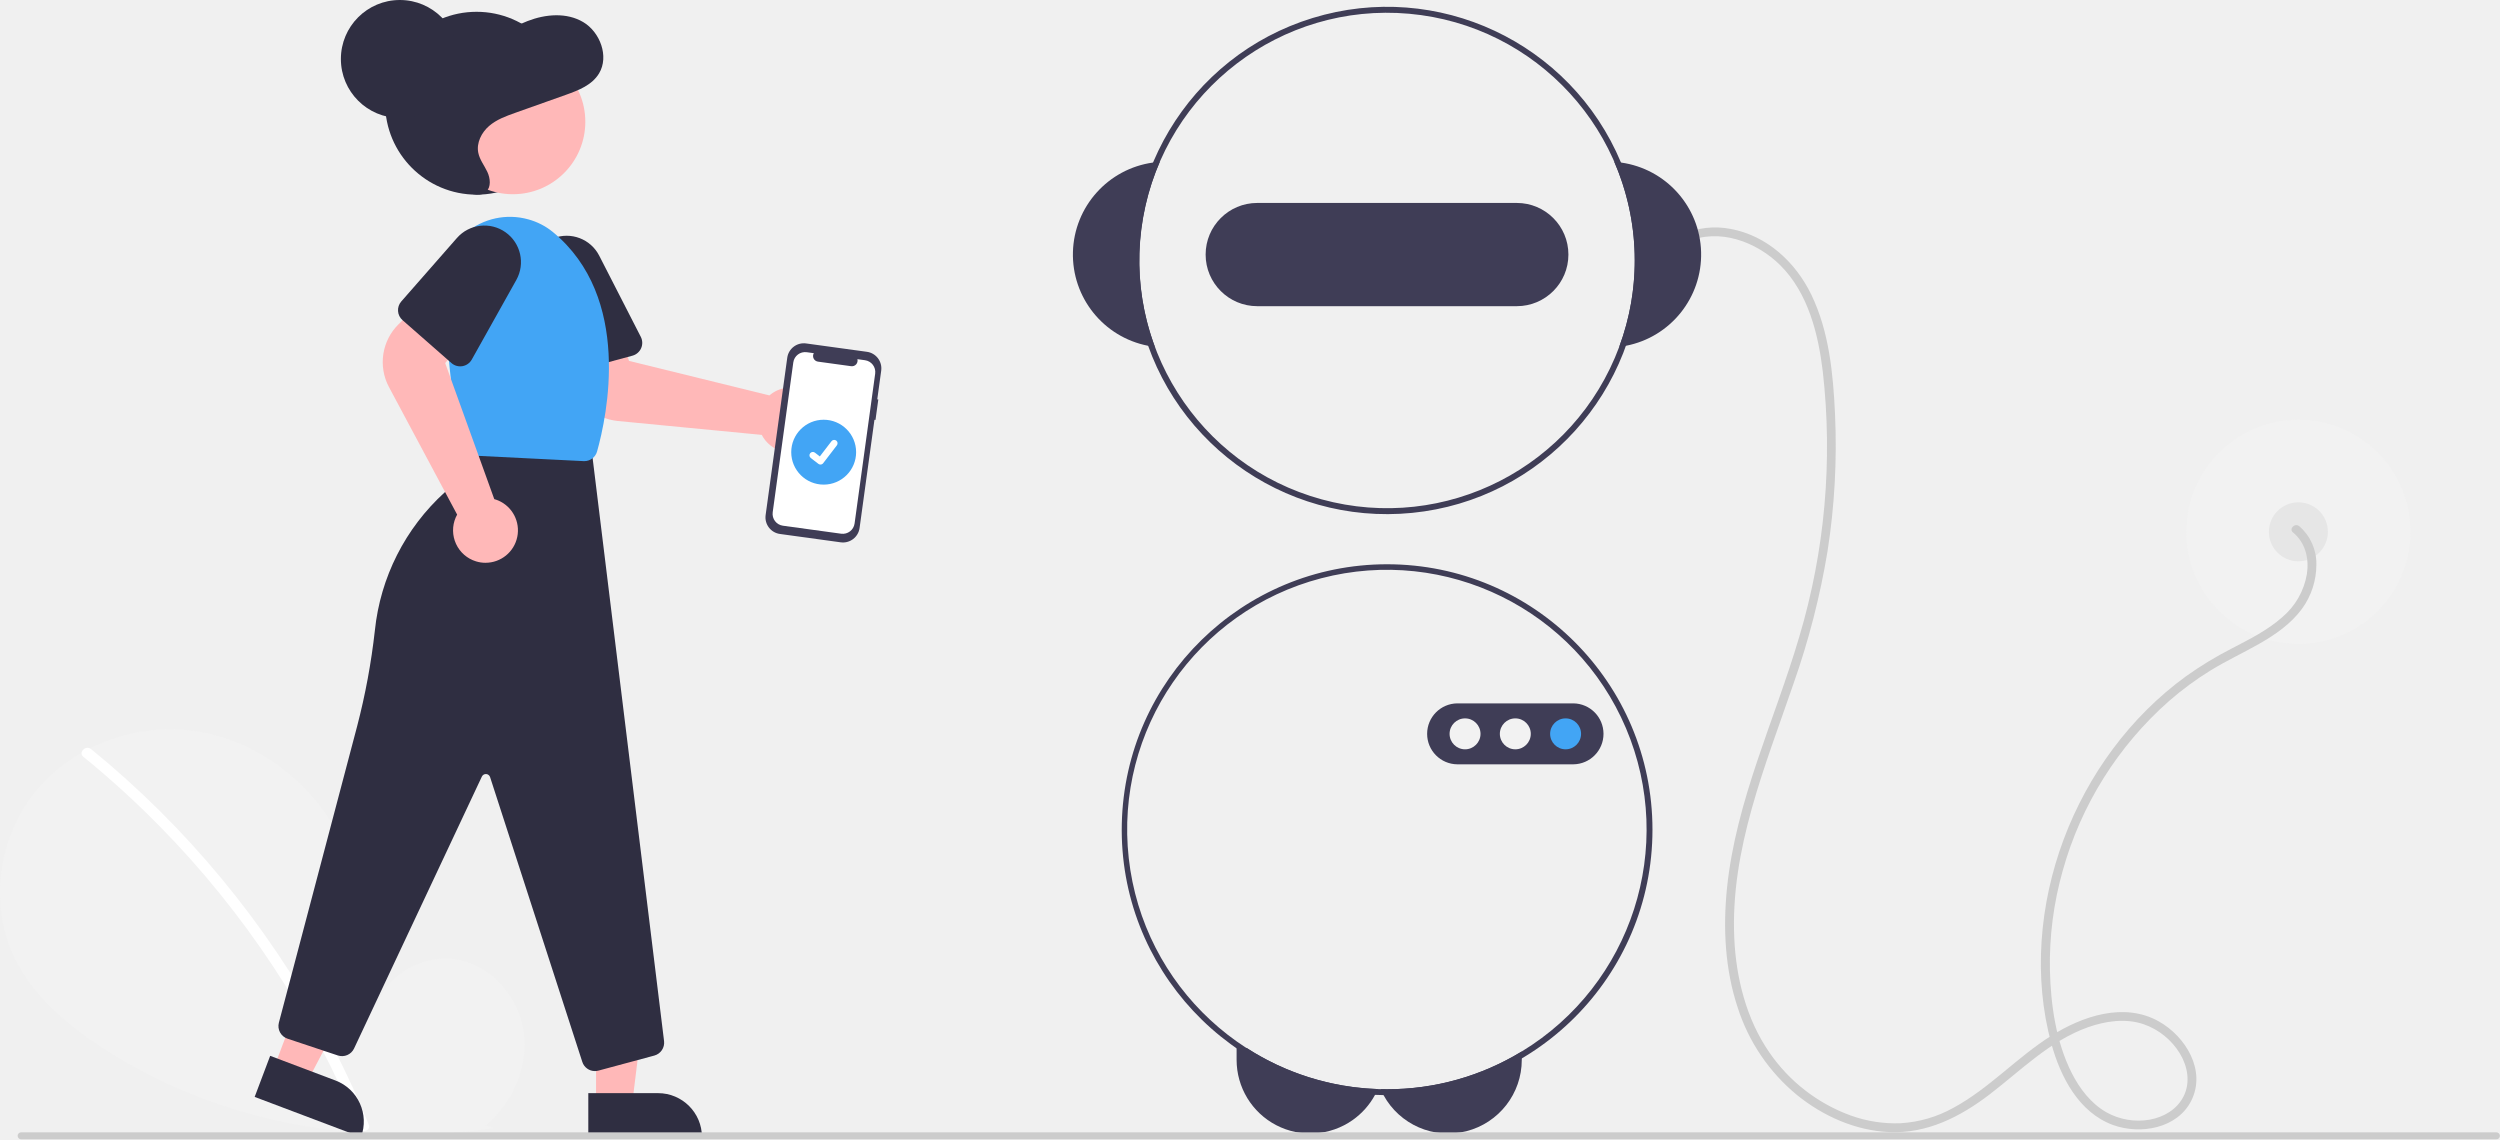
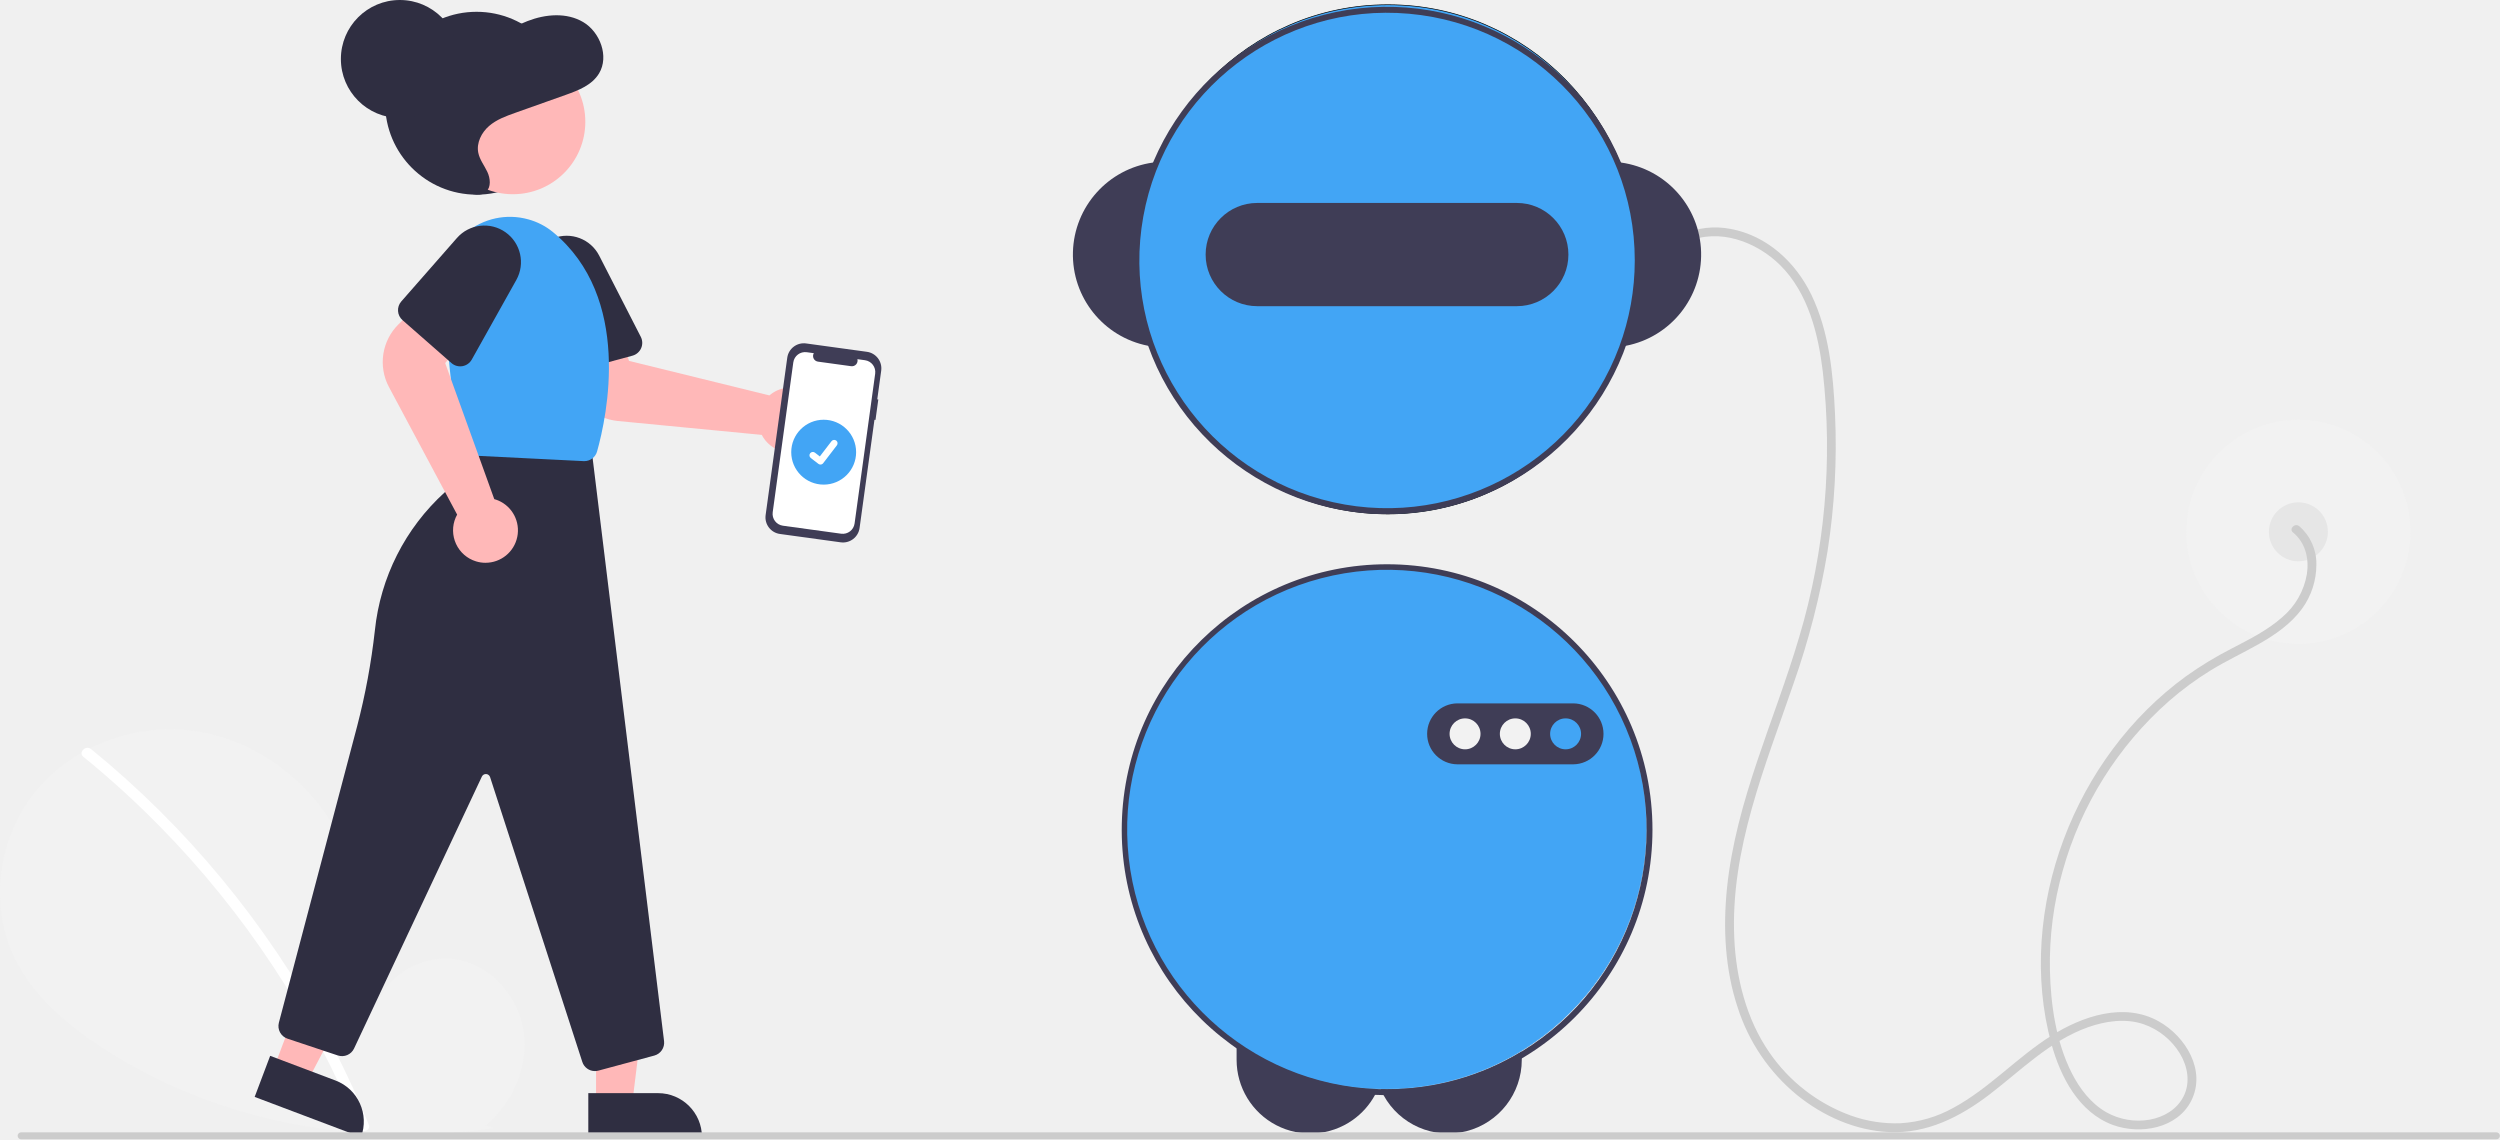
- <svg xmlns="http://www.w3.org/2000/svg" id="a0b49279-671d-4bdd-aed5-fc41abe79aaa" data-name="Layer 1" width="847.62" height="386.288" viewBox="0 0 847.62 386.288">
-   <circle cx="779.266" cy="180.31" r="38" fill="#f2f2f2" />
-   <circle cx="779.266" cy="180.31" r="10" fill="#e6e6e6" />
-   <path d="M953.629,437.379c4.212,3.436,5.496,8.853,4.712,14.082a24.452,24.452,0,0,1-8.394,14.681c-5.009,4.452-11.119,7.461-17.014,10.542a123.752,123.752,0,0,0-15.575,9.455c-18.961,13.781-33.285,33.403-41.483,55.3-8.184,21.86-10.38,46.672-4.161,69.327,3.077,11.209,9.302,23.303,20.898,27.521,9.244,3.362,21.864,1.196,26.571-8.33,5.056-10.234-1.998-21.737-11.084-26.818-11.778-6.586-25.847-1.773-36.441,4.893-11.663,7.339-21.039,17.871-33.215,24.448a41.739,41.739,0,0,1-17.844,5.205,44.69,44.69,0,0,1-16.909-2.612,57.273,57.273,0,0,1-27.662-21.471c-7.734-11.243-11.196-25.025-11.828-38.525-1.413-30.206,10.52-58.465,20.094-86.477a264.211,264.211,0,0,0,11.519-44.86,232.406,232.406,0,0,0,2.545-46.388c-.634-13.714-1.986-28.054-8.039-40.579-5.322-11.013-15.049-20.027-27.346-22.3a27.277,27.277,0,0,0-16.439,1.888c-1.754.8-.231,3.387,1.514,2.59,10.883-4.965,23.746-.134,31.784,7.882,9.386,9.361,12.833,23.184,14.364,35.939a225.589,225.589,0,0,1-7.968,89.993c-8.347,28.352-21.476,55.521-24.506,85.226-1.382,13.555-.672,27.567,3.66,40.565a63.359,63.359,0,0,0,20.078,29.566c8.842,7.148,19.72,12.019,31.171,12.561,12.854.609,24.127-5.122,34.1-12.745,10.681-8.165,20.509-18.239,33.447-22.817,5.899-2.087,12.617-3.061,18.673-1.052a23.43,23.43,0,0,1,12.452,10.012c2.63,4.374,3.601,9.842,1.2,14.541-2.257,4.418-6.662,6.973-11.431,7.847a22.18,22.18,0,0,1-14.724-2.502c-5.224-2.984-9.047-7.991-11.725-13.281-5.34-10.55-7.135-23.107-7.407-34.817a115.287,115.287,0,0,1,4.348-33.853,119.456,119.456,0,0,1,36.089-57.529,105.961,105.961,0,0,1,13.974-10.289c5.38-3.316,11.123-5.966,16.607-9.094,5.397-3.079,10.715-6.757,14.432-11.823a25.435,25.435,0,0,0,4.887-14.951,16.766,16.766,0,0,0-5.804-13.072c-1.484-1.211-3.619.9-2.121,2.121Z" transform="translate(-176.1901 -256.856)" fill="#ccc" />
-   <path d="M598.876,612.166a87.339,87.339,0,0,0,44.47,13.94,20.85,20.85,0,0,1-.95,1.96,25.067,25.067,0,0,1-7.6,8.55,24.969,24.969,0,0,1-39.34-20.42v-4.03Z" transform="translate(-176.1901 -256.856)" fill="#3f3d56" />
-   <path d="M692.146,613.346v2.85a24.961,24.961,0,0,1-46.88,11.95,20.848,20.848,0,0,1-.99-2.01c.73.02,1.45.03,2.18.03A87.467,87.467,0,0,0,692.146,613.346Z" transform="translate(-176.1901 -256.856)" fill="#3f3d56" />
-   <path d="M725.786,311.966c-.75-.11-1.51-.18-2.27-.23a83.981,83.981,0,0,1,1.67,62.71c.76-.09,1.51-.21,2.26-.35a31.502,31.502,0,0,0-1.66-62.13Z" transform="translate(-176.1901 -256.856)" fill="#3f3d56" />
-   <path d="M569.396,311.736c-.76.05-1.52.12-2.27.23a31.502,31.502,0,0,0-1.66,62.13c.75.14,1.5.26,2.26.35a83.981,83.981,0,0,1,1.67-62.71Z" transform="translate(-176.1901 -256.856)" fill="#3f3d56" />
-   <path d="M725.786,311.966a85.997,85.997,0,1,0,6.67,33.2A86.115,86.115,0,0,0,725.786,311.966Zm-.6,62.48a83.981,83.981,0,1,1,5.27-29.28A84.122,84.122,0,0,1,725.186,374.446Z" transform="translate(-176.1901 -256.856)" fill="#3f3d56" />
-   <path d="M690.456,325.666h-88a17.5,17.5,0,0,0,0,35h88a17.5,17.5,0,0,0,0-35Z" transform="translate(-176.1901 -256.856)" fill="#3f3d56" />
-   <path d="M646.456,448.166a89.997,89.997,0,0,0-4.06,179.9c.95.05,1.91.08,2.87.08.4.02.79.02,1.19.02a90,90,0,0,0,0-180Zm45.69,165.18a87.467,87.467,0,0,1-45.69,12.82c-.73,0-1.45-.01-2.18-.03q-.465,0-.93-.03a88.051,88.051,0,1,1,48.8-12.76Z" transform="translate(-176.1901 -256.856)" fill="#3f3d56" />
-   <path d="M709.623,515.999h-39.334a10.334,10.334,0,0,1,0-20.667h39.334a10.334,10.334,0,0,1,0,20.667Z" transform="translate(-176.1901 -256.856)" fill="#3f3d56" />
-   <circle cx="496.722" cy="248.81" r="5.244" fill="#f2f2f2" />
-   <circle cx="513.766" cy="248.81" r="5.244" fill="#f2f2f2" />
-   <circle cx="530.811" cy="248.81" r="5.244" fill="#42a5f5" />
-   <path d="M340.816,638.554c8.993-7.599,14.455-19.602,13.022-31.288s-10.305-22.428-21.813-24.91-24.628,4.388-28.123,15.63c-1.924-21.674-4.141-44.257-15.664-62.715-10.434-16.713-28.507-28.672-48.093-30.811s-40.208,5.941-52.424,21.4-15.206,37.934-6.651,55.682c6.302,13.075,17.914,22.805,30.079,30.721,38.813,25.255,86.96,33.788,132.772,27.046Z" transform="translate(-176.1901 -256.856)" fill="#f2f2f2" />
-   <path d="M207.089,510.848a317.625,317.625,0,0,1,44.264,43.954,322.163,322.163,0,0,1,34.908,51.663,320.844,320.844,0,0,1,14.948,31.651c.898,2.2-2.675,3.158-3.562.982A315.276,315.276,0,0,0,268.839,584.593a317.26,317.26,0,0,0-38.636-47.729A316.501,316.501,0,0,0,204.477,513.46c-1.844-1.502.783-4.102,2.612-2.612Z" transform="translate(-176.1901 -256.856)" fill="#fff" />
-   <circle cx="161.576" cy="35" r="31" fill="#2f2e41" />
-   <path d="M453.384,405.367a10.778,10.778,0,0,1-2.149,2.373,11.002,11.002,0,0,1-16.227-2.498,10.24,10.24,0,0,1-.537-.938l-48.85-4.713a18.013,18.013,0,0,1-15.887-14.5l-2.773-14.617,19.064-2.966,3.421,11.709,47.628,11.699a10.49,10.49,0,0,1,1.17-.89,11.003,11.003,0,0,1,15.139,15.341Z" transform="translate(-176.1901 -256.856)" fill="#ffb8b8" />
-   <path d="M390.618,377.45l-21.296,5.753a4.505,4.505,0,0,1-5.518-3.171l-7.459-27.612a12.399,12.399,0,0,1,23.004-8.888l14.1,27.521A4.5,4.5,0,0,1,390.618,377.45Z" transform="translate(-176.1901 -256.856)" fill="#2f2e41" />
-   <polygon points="202.092 374.133 214.351 374.133 220.184 326.845 202.089 326.846 202.092 374.133" fill="#ffb8b8" />
-   <path d="M375.655,627.486h38.531a0,0,0,0,1,0,0v14.887a0,0,0,0,1,0,0H390.542a14.887,14.887,0,0,1-14.887-14.887v0A0,0,0,0,1,375.655,627.486Z" transform="translate(613.6792 1012.984) rotate(179.9974)" fill="#2f2e41" />
-   <polygon points="92.822 362.185 104.292 366.515 126.454 324.337 109.526 317.946 92.822 362.185" fill="#ffb8b8" />
-   <path d="M263.921,621.161h38.531a0,0,0,0,1,0,0v14.887a0,0,0,0,1,0,0H278.808a14.887,14.887,0,0,1-14.887-14.887v0A0,0,0,0,1,263.921,621.161Z" transform="translate(149.8827 1059.861) rotate(-159.3148)" fill="#2f2e41" />
-   <path d="M377.895,620.005a4.497,4.497,0,0,1-4.276-3.114L342.351,520.327a1.5,1.5,0,0,0-2.785-.177l-43.334,92.201a4.504,4.504,0,0,1-5.495,2.355L273.669,609.017a4.509,4.509,0,0,1-2.928-5.418l26.544-100.547a229.082,229.082,0,0,0,6.003-32.427,73.51,73.51,0,0,1,23.717-46.877,34.205,34.205,0,0,0,10.766-20.463l.072-.503,38.874,6.138,24.624,200.929a4.52,4.52,0,0,1-3.297,4.892l-18.974,5.108A4.48,4.48,0,0,1,377.895,620.005Z" transform="translate(-176.1901 -256.856)" fill="#2f2e41" />
-   <circle cx="173.891" cy="41.291" r="24.561" fill="#ffb8b8" />
-   <path d="M374.301,413.205c-.077,0-.154-.002-.231-.006L335.534,411.272a4.475,4.475,0,0,1-4.252-4.035l-5.264-51.328a23.172,23.172,0,0,1,29.324-24.67h0a22.474,22.474,0,0,1,8.246,4.242c27.108,22.262,18.367,62.598,15.043,74.43A4.482,4.482,0,0,1,374.301,413.205Z" transform="translate(-176.1901 -256.856)" fill="#42a5f5" />
-   <path d="M340.776,447.67a10.778,10.778,0,0,1-3.166-.475,11.002,11.002,0,0,1-6.909-14.894,10.238,10.238,0,0,1,.483-.967l-23.135-43.281a18.013,18.013,0,0,1,3.272-21.259l10.634-10.405,13.03,14.229-7.853,9.334,16.642,46.134a10.492,10.492,0,0,1,1.389.481,11.003,11.003,0,0,1-4.387,21.102Z" transform="translate(-176.1901 -256.856)" fill="#ffb8b8" />
-   <path d="M329.252,379.95l-16.586-14.544a4.505,4.505,0,0,1-.417-6.35l18.857-21.505a12.399,12.399,0,0,1,20.142,14.229L336.145,378.764a4.5,4.5,0,0,1-6.894,1.186Z" transform="translate(-176.1901 -256.856)" fill="#2f2e41" />
-   <path d="M334.277,322.005c2.241.795,4.988,1.495,6.752-.153,1.722-1.609,1.408-4.551.394-6.718s-2.587-4.096-3.069-6.456c-.691-3.381,1.096-6.894,3.647-9.098s5.762-3.362,8.896-4.477l17.193-6.112c4.256-1.513,8.842-3.29,11.223-7.271,3.446-5.761.296-13.995-5.357-17.356s-12.792-2.735-18.891-.372c-3.373,1.307-6.582,3.109-10.07,4.029-6.884,1.816-14.712.187-20.761,4.068-5.266,3.379-7.709,10.273-7.531,16.724s2.553,12.595,5.058,18.494c1.491,3.51,3.083,7.06,5.607,9.852s6.173,4.745,9.817,4.231Z" transform="translate(-176.1901 -256.856)" fill="#2f2e41" />
-   <circle cx="135.576" cy="20" r="20" fill="#2f2e41" />
+ <svg xmlns="http://www.w3.org/2000/svg" id="a0b49279-671d-4bdd-aed5-fc41abe79aaa" data-name="Layer 1" width="847.62" height="386.288" viewBox="0 0 847.62 386.288" version="1.1">
+   <defs id="defs73" />
+   <circle cx="779.266" cy="180.31" r="38" fill="#f2f2f2" id="circle2" />
+   <circle cx="779.266" cy="180.31" r="10" fill="#e6e6e6" id="circle4" />
+   <path d="M953.629,437.379c4.212,3.436,5.496,8.853,4.712,14.082a24.452,24.452,0,0,1-8.394,14.681c-5.009,4.452-11.119,7.461-17.014,10.542a123.752,123.752,0,0,0-15.575,9.455c-18.961,13.781-33.285,33.403-41.483,55.3-8.184,21.86-10.38,46.672-4.161,69.327,3.077,11.209,9.302,23.303,20.898,27.521,9.244,3.362,21.864,1.196,26.571-8.33,5.056-10.234-1.998-21.737-11.084-26.818-11.778-6.586-25.847-1.773-36.441,4.893-11.663,7.339-21.039,17.871-33.215,24.448a41.739,41.739,0,0,1-17.844,5.205,44.69,44.69,0,0,1-16.909-2.612,57.273,57.273,0,0,1-27.662-21.471c-7.734-11.243-11.196-25.025-11.828-38.525-1.413-30.206,10.52-58.465,20.094-86.477a264.211,264.211,0,0,0,11.519-44.86,232.406,232.406,0,0,0,2.545-46.388c-.634-13.714-1.986-28.054-8.039-40.579-5.322-11.013-15.049-20.027-27.346-22.3a27.277,27.277,0,0,0-16.439,1.888c-1.754.8-.231,3.387,1.514,2.59,10.883-4.965,23.746-.134,31.784,7.882,9.386,9.361,12.833,23.184,14.364,35.939a225.589,225.589,0,0,1-7.968,89.993c-8.347,28.352-21.476,55.521-24.506,85.226-1.382,13.555-.672,27.567,3.66,40.565a63.359,63.359,0,0,0,20.078,29.566c8.842,7.148,19.72,12.019,31.171,12.561,12.854.609,24.127-5.122,34.1-12.745,10.681-8.165,20.509-18.239,33.447-22.817,5.899-2.087,12.617-3.061,18.673-1.052a23.43,23.43,0,0,1,12.452,10.012c2.63,4.374,3.601,9.842,1.2,14.541-2.257,4.418-6.662,6.973-11.431,7.847a22.18,22.18,0,0,1-14.724-2.502c-5.224-2.984-9.047-7.991-11.725-13.281-5.34-10.55-7.135-23.107-7.407-34.817a115.287,115.287,0,0,1,4.348-33.853,119.456,119.456,0,0,1,36.089-57.529,105.961,105.961,0,0,1,13.974-10.289c5.38-3.316,11.123-5.966,16.607-9.094,5.397-3.079,10.715-6.757,14.432-11.823a25.435,25.435,0,0,0,4.887-14.951,16.766,16.766,0,0,0-5.804-13.072c-1.484-1.211-3.619.9-2.121,2.121Z" transform="translate(-176.1901 -256.856)" fill="#ccc" id="path6" />
+   <path d="M598.876,612.166a87.339,87.339,0,0,0,44.47,13.94,20.85,20.85,0,0,1-.95,1.96,25.067,25.067,0,0,1-7.6,8.55,24.969,24.969,0,0,1-39.34-20.42v-4.03Z" transform="translate(-176.1901 -256.856)" fill="#3f3d56" id="path8" />
+   <circle style="fill:#42a5f5;fill-opacity:1;fill-rule:nonzero;stroke:#42a5f5;stroke-width:0.239;stroke-miterlimit:4;stroke-dasharray:none;stroke-opacity:1" id="path897-6" cx="469.672" cy="280.699" r="88.507" />
+   <path d="M692.146,613.346v2.85a24.961,24.961,0,0,1-46.88,11.95,20.848,20.848,0,0,1-.99-2.01c.73.02,1.45.03,2.18.03A87.467,87.467,0,0,0,692.146,613.346Z" transform="translate(-176.1901 -256.856)" fill="#3f3d56" id="path10" />
+   <path d="M725.786,311.966c-.75-.11-1.51-.18-2.27-.23a83.981,83.981,0,0,1,1.67,62.71c.76-.09,1.51-.21,2.26-.35a31.502,31.502,0,0,0-1.66-62.13Z" transform="translate(-176.1901 -256.856)" fill="#3f3d56" id="path12" />
+   <path d="M569.396,311.736c-.76.05-1.52.12-2.27.23a31.502,31.502,0,0,0-1.66,62.13c.75.14,1.5.26,2.26.35a83.981,83.981,0,0,1,1.67-62.71Z" transform="translate(-176.1901 -256.856)" fill="#3f3d56" id="path14" />
+   <ellipse style="fill:#42a5f5;fill-opacity:1;fill-rule:nonzero;stroke:#000000;stroke-width:0.231;stroke-miterlimit:4;stroke-dasharray:none;stroke-opacity:1" id="path897" cx="470.548" cy="87.924" rx="85.006" ry="86.32" />
+   <path d="M725.786,311.966a85.997,85.997,0,1,0,6.67,33.2A86.115,86.115,0,0,0,725.786,311.966Zm-.6,62.48a83.981,83.981,0,1,1,5.27-29.28A84.122,84.122,0,0,1,725.186,374.446Z" transform="translate(-176.1901 -256.856)" fill="#3f3d56" id="path16" />
+   <path d="M690.456,325.666h-88a17.5,17.5,0,0,0,0,35h88a17.5,17.5,0,0,0,0-35Z" transform="translate(-176.1901 -256.856)" fill="#3f3d56" id="path18" />
+   <path d="M646.456,448.166a89.997,89.997,0,0,0-4.06,179.9c.95.05,1.91.08,2.87.08.4.02.79.02,1.19.02a90,90,0,0,0,0-180Zm45.69,165.18a87.467,87.467,0,0,1-45.69,12.82c-.73,0-1.45-.01-2.18-.03q-.465,0-.93-.03a88.051,88.051,0,1,1,48.8-12.76Z" transform="translate(-176.1901 -256.856)" fill="#3f3d56" id="path20" />
+   <path d="M709.623,515.999h-39.334a10.334,10.334,0,0,1,0-20.667h39.334a10.334,10.334,0,0,1,0,20.667Z" transform="translate(-176.1901 -256.856)" fill="#3f3d56" id="path22" />
+   <circle cx="496.722" cy="248.81" r="5.244" fill="#f2f2f2" id="circle24" />
+   <circle cx="513.766" cy="248.81" r="5.244" fill="#f2f2f2" id="circle26" />
+   <circle cx="530.811" cy="248.81" r="5.244" fill="#42a5f5" id="circle28" />
+   <path d="M340.816,638.554c8.993-7.599,14.455-19.602,13.022-31.288s-10.305-22.428-21.813-24.91-24.628,4.388-28.123,15.63c-1.924-21.674-4.141-44.257-15.664-62.715-10.434-16.713-28.507-28.672-48.093-30.811s-40.208,5.941-52.424,21.4-15.206,37.934-6.651,55.682c6.302,13.075,17.914,22.805,30.079,30.721,38.813,25.255,86.96,33.788,132.772,27.046Z" transform="translate(-176.1901 -256.856)" fill="#f2f2f2" id="path30" />
+   <path d="M207.089,510.848a317.625,317.625,0,0,1,44.264,43.954,322.163,322.163,0,0,1,34.908,51.663,320.844,320.844,0,0,1,14.948,31.651c.898,2.2-2.675,3.158-3.562.982A315.276,315.276,0,0,0,268.839,584.593a317.26,317.26,0,0,0-38.636-47.729A316.501,316.501,0,0,0,204.477,513.46c-1.844-1.502.783-4.102,2.612-2.612Z" transform="translate(-176.1901 -256.856)" fill="#fff" id="path32" />
+   <circle cx="161.576" cy="35" r="31" fill="#2f2e41" id="circle34" />
+   <path d="M453.384,405.367a10.778,10.778,0,0,1-2.149,2.373,11.002,11.002,0,0,1-16.227-2.498,10.24,10.24,0,0,1-.537-.938l-48.85-4.713a18.013,18.013,0,0,1-15.887-14.5l-2.773-14.617,19.064-2.966,3.421,11.709,47.628,11.699a10.49,10.49,0,0,1,1.17-.89,11.003,11.003,0,0,1,15.139,15.341Z" transform="translate(-176.1901 -256.856)" fill="#ffb8b8" id="path36" />
+   <path d="M390.618,377.45l-21.296,5.753a4.505,4.505,0,0,1-5.518-3.171l-7.459-27.612a12.399,12.399,0,0,1,23.004-8.888l14.1,27.521A4.5,4.5,0,0,1,390.618,377.45Z" transform="translate(-176.1901 -256.856)" fill="#2f2e41" id="path38" />
+   <polygon points="202.092 374.133 214.351 374.133 220.184 326.845 202.089 326.846 202.092 374.133" fill="#ffb8b8" id="polygon40" />
+   <path d="M375.655,627.486h38.531a0,0,0,0,1,0,0v14.887a0,0,0,0,1,0,0H390.542a14.887,14.887,0,0,1-14.887-14.887v0A0,0,0,0,1,375.655,627.486Z" transform="translate(613.6792 1012.984) rotate(179.9974)" fill="#2f2e41" id="path42" />
+   <polygon points="92.822 362.185 104.292 366.515 126.454 324.337 109.526 317.946 92.822 362.185" fill="#ffb8b8" id="polygon44" />
+   <path d="M263.921,621.161h38.531a0,0,0,0,1,0,0v14.887a0,0,0,0,1,0,0H278.808a14.887,14.887,0,0,1-14.887-14.887v0A0,0,0,0,1,263.921,621.161Z" transform="translate(149.8827 1059.861) rotate(-159.3148)" fill="#2f2e41" id="path46" />
+   <path d="M377.895,620.005a4.497,4.497,0,0,1-4.276-3.114L342.351,520.327a1.5,1.5,0,0,0-2.785-.177l-43.334,92.201a4.504,4.504,0,0,1-5.495,2.355L273.669,609.017a4.509,4.509,0,0,1-2.928-5.418l26.544-100.547a229.082,229.082,0,0,0,6.003-32.427,73.51,73.51,0,0,1,23.717-46.877,34.205,34.205,0,0,0,10.766-20.463l.072-.503,38.874,6.138,24.624,200.929a4.52,4.52,0,0,1-3.297,4.892l-18.974,5.108A4.48,4.48,0,0,1,377.895,620.005Z" transform="translate(-176.1901 -256.856)" fill="#2f2e41" id="path48" />
+   <circle cx="173.891" cy="41.291" r="24.561" fill="#ffb8b8" id="circle50" />
+   <path d="M374.301,413.205c-.077,0-.154-.002-.231-.006L335.534,411.272a4.475,4.475,0,0,1-4.252-4.035l-5.264-51.328a23.172,23.172,0,0,1,29.324-24.67h0a22.474,22.474,0,0,1,8.246,4.242c27.108,22.262,18.367,62.598,15.043,74.43A4.482,4.482,0,0,1,374.301,413.205Z" transform="translate(-176.1901 -256.856)" fill="#42a5f5" id="path52" />
+   <path d="M340.776,447.67a10.778,10.778,0,0,1-3.166-.475,11.002,11.002,0,0,1-6.909-14.894,10.238,10.238,0,0,1,.483-.967l-23.135-43.281a18.013,18.013,0,0,1,3.272-21.259l10.634-10.405,13.03,14.229-7.853,9.334,16.642,46.134a10.492,10.492,0,0,1,1.389.481,11.003,11.003,0,0,1-4.387,21.102Z" transform="translate(-176.1901 -256.856)" fill="#ffb8b8" id="path54" />
+   <path d="M329.252,379.95l-16.586-14.544a4.505,4.505,0,0,1-.417-6.35l18.857-21.505a12.399,12.399,0,0,1,20.142,14.229L336.145,378.764a4.5,4.5,0,0,1-6.894,1.186Z" transform="translate(-176.1901 -256.856)" fill="#2f2e41" id="path56" />
+   <path d="M334.277,322.005c2.241.795,4.988,1.495,6.752-.153,1.722-1.609,1.408-4.551.394-6.718s-2.587-4.096-3.069-6.456c-.691-3.381,1.096-6.894,3.647-9.098s5.762-3.362,8.896-4.477l17.193-6.112c4.256-1.513,8.842-3.29,11.223-7.271,3.446-5.761.296-13.995-5.357-17.356s-12.792-2.735-18.891-.372c-3.373,1.307-6.582,3.109-10.07,4.029-6.884,1.816-14.712.187-20.761,4.068-5.266,3.379-7.709,10.273-7.531,16.724s2.553,12.595,5.058,18.494c1.491,3.51,3.083,7.06,5.607,9.852s6.173,4.745,9.817,4.231Z" transform="translate(-176.1901 -256.856)" fill="#2f2e41" id="path58" />
+   <circle cx="135.576" cy="20" r="20" fill="#2f2e41" id="circle60" />
  <path id="a5b0fbf6-85a2-48e8-ad40-c81376cd9893" data-name="Path 22" d="M473.978,392.306l-.355-.049,1.337-9.723a5.68,5.68,0,0,0-4.854-6.401l-20.6-2.832a5.68,5.68,0,0,0-6.401,4.854l-7.332,53.34a5.68,5.68,0,0,0,4.854,6.401l20.6,2.832a5.68,5.68,0,0,0,6.401-4.854L472.672,399.178l.355.049Z" transform="translate(-176.1901 -256.856)" fill="#3f3d56" />
  <path id="a5d1dbd7-b3f0-4599-af89-34309e57a462" data-name="Path 23" d="M469.459,378.986l-2.565-.353a1.922,1.922,0,0,1-2.124,2.381l-11.256-1.547a1.922,1.922,0,0,1-1.403-2.866l-2.395-.329a4.046,4.046,0,0,0-4.56,3.458L438.172,430.534a4.046,4.046,0,0,0,3.458,4.56l19.743,2.714a4.046,4.046,0,0,0,4.56-3.458h0l6.984-50.804a4.046,4.046,0,0,0-3.458-4.559Z" transform="translate(-176.1901 -256.856)" fill="#fff" />
-   <circle cx="279.266" cy="153.31" r="11" fill="#42a5f5" />
-   <path d="M454.366,414.362a1.141,1.141,0,0,1-.686-.228l-.012-.009-2.585-1.979a1.148,1.148,0,1,1,1.397-1.823l1.674,1.284,3.957-5.16a1.148,1.148,0,0,1,1.61-.213l-.025.033.025-.033a1.15,1.15,0,0,1,.213,1.61l-4.654,6.07A1.149,1.149,0,0,1,454.366,414.362Z" transform="translate(-176.1901 -256.856)" fill="#fff" />
-   <path d="M1022.619,643.144h-839.294a1.191,1.191,0,0,1,0-2.381h839.294a1.191,1.191,0,0,1,0,2.381Z" transform="translate(-176.1901 -256.856)" fill="#ccc" />
+   <circle cx="279.266" cy="153.31" r="11" fill="#42a5f5" id="circle64" />
+   <path d="M454.366,414.362a1.141,1.141,0,0,1-.686-.228l-.012-.009-2.585-1.979a1.148,1.148,0,1,1,1.397-1.823l1.674,1.284,3.957-5.16a1.148,1.148,0,0,1,1.61-.213l-.025.033.025-.033a1.15,1.15,0,0,1,.213,1.61l-4.654,6.07A1.149,1.149,0,0,1,454.366,414.362Z" transform="translate(-176.1901 -256.856)" fill="#fff" id="path66" />
+   <path d="M1022.619,643.144h-839.294a1.191,1.191,0,0,1,0-2.381h839.294a1.191,1.191,0,0,1,0,2.381Z" transform="translate(-176.1901 -256.856)" fill="#ccc" id="path68" />
</svg>
